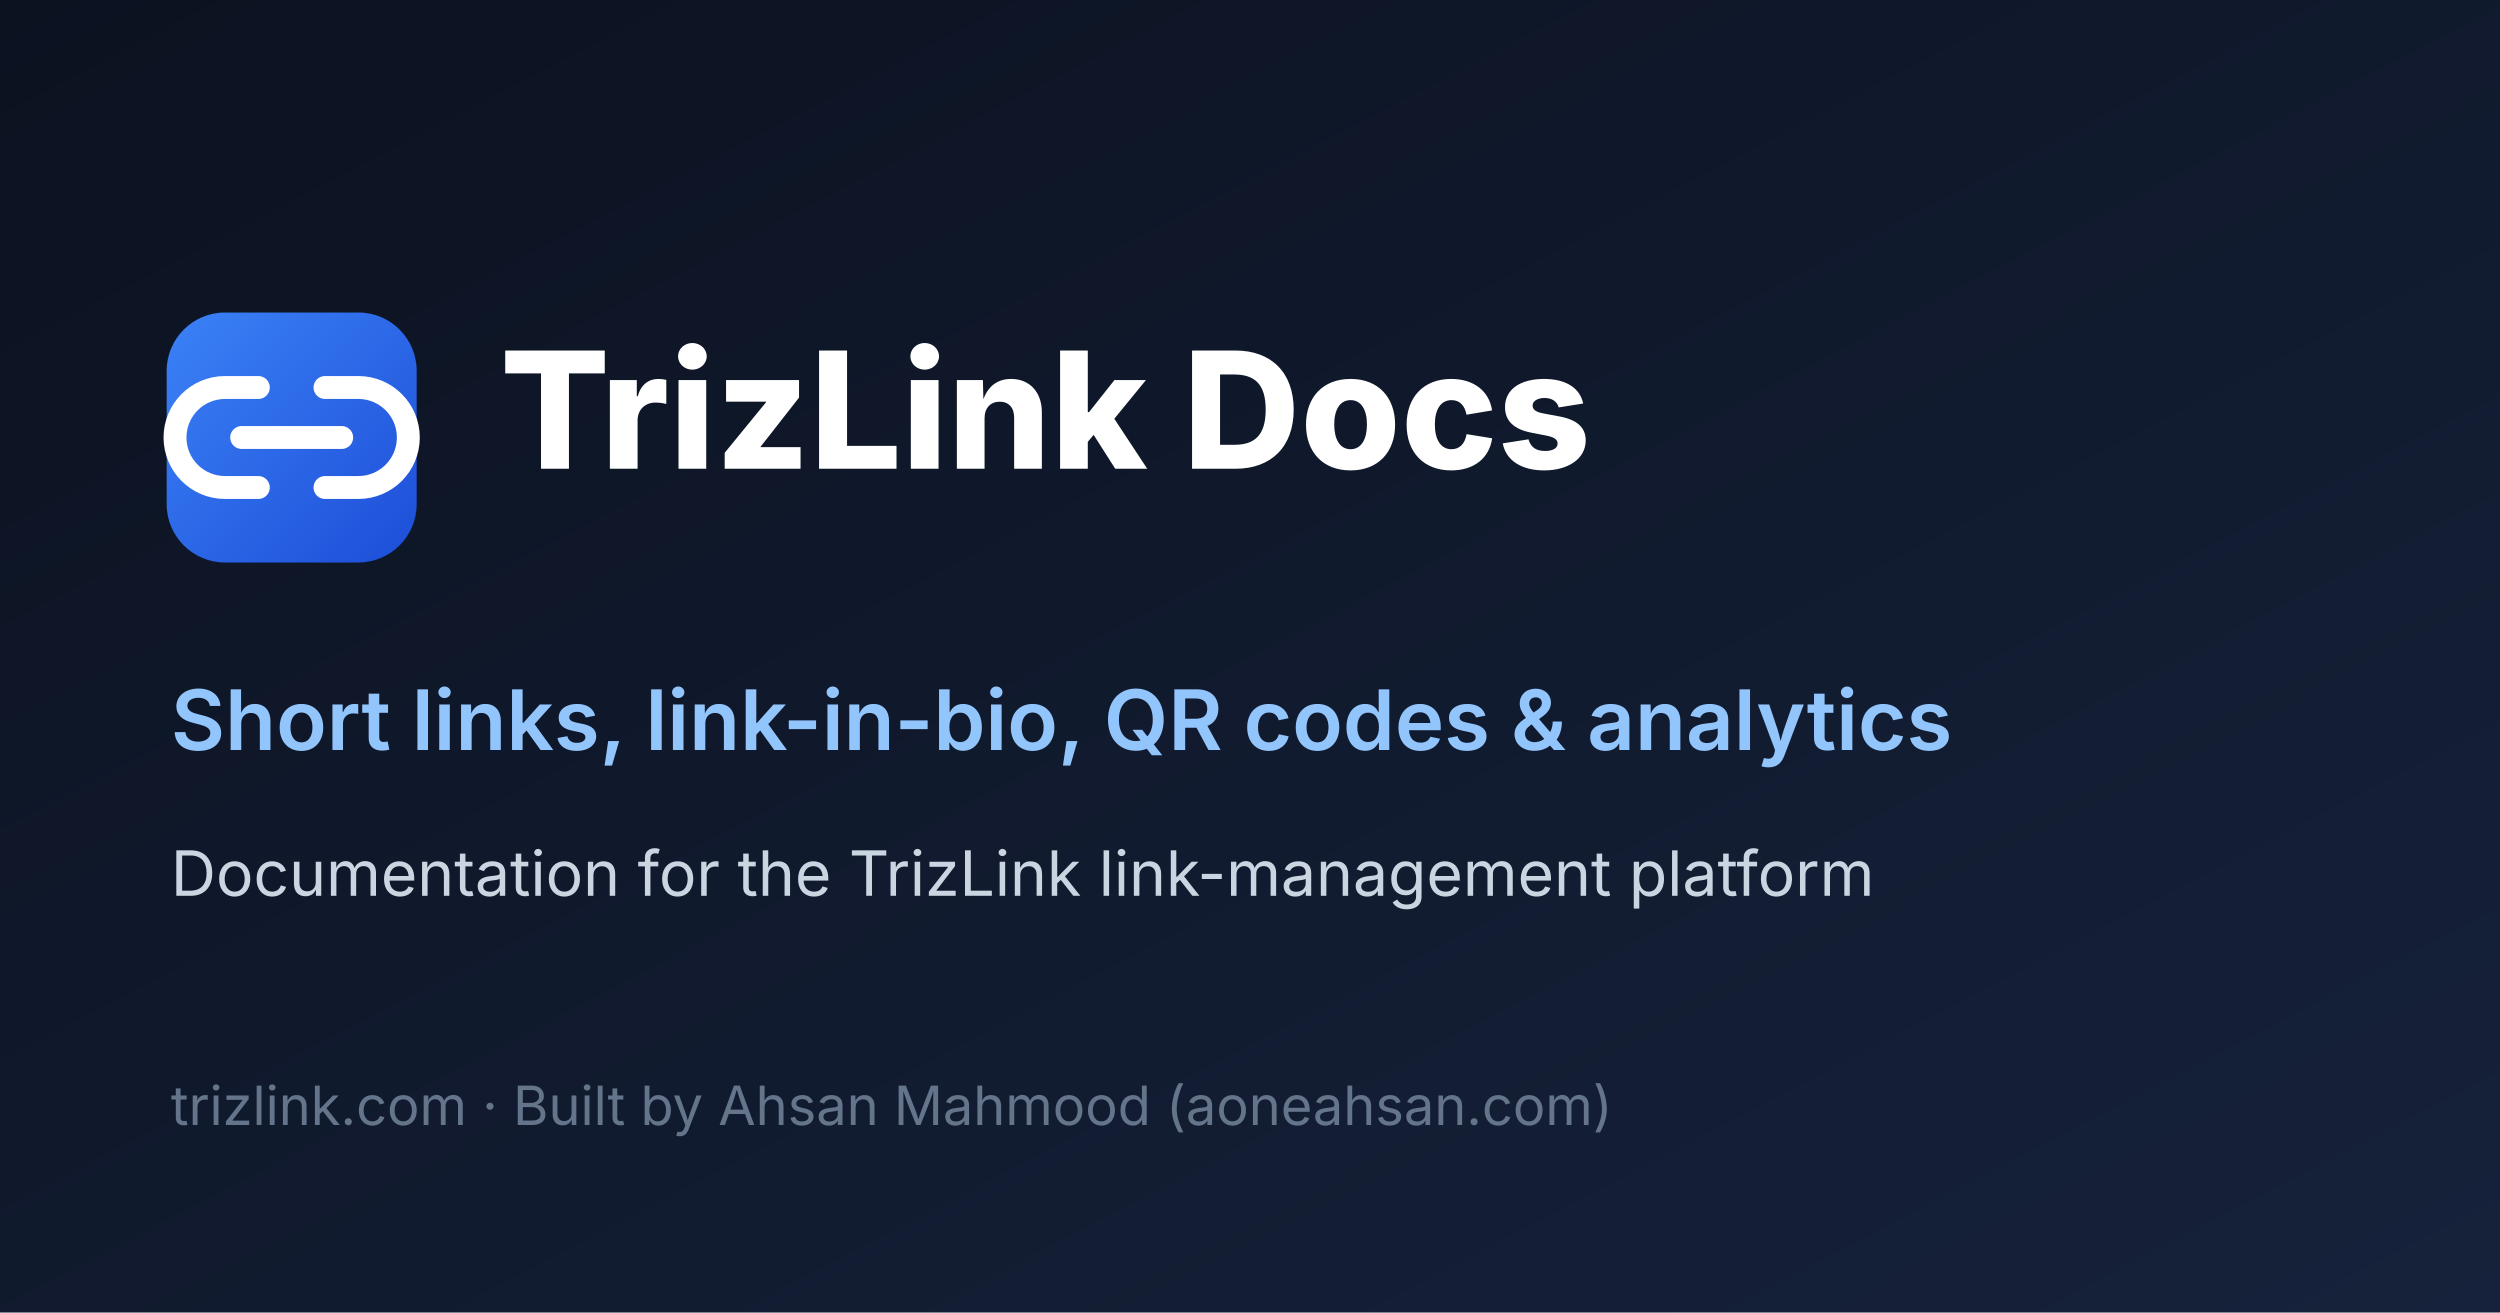
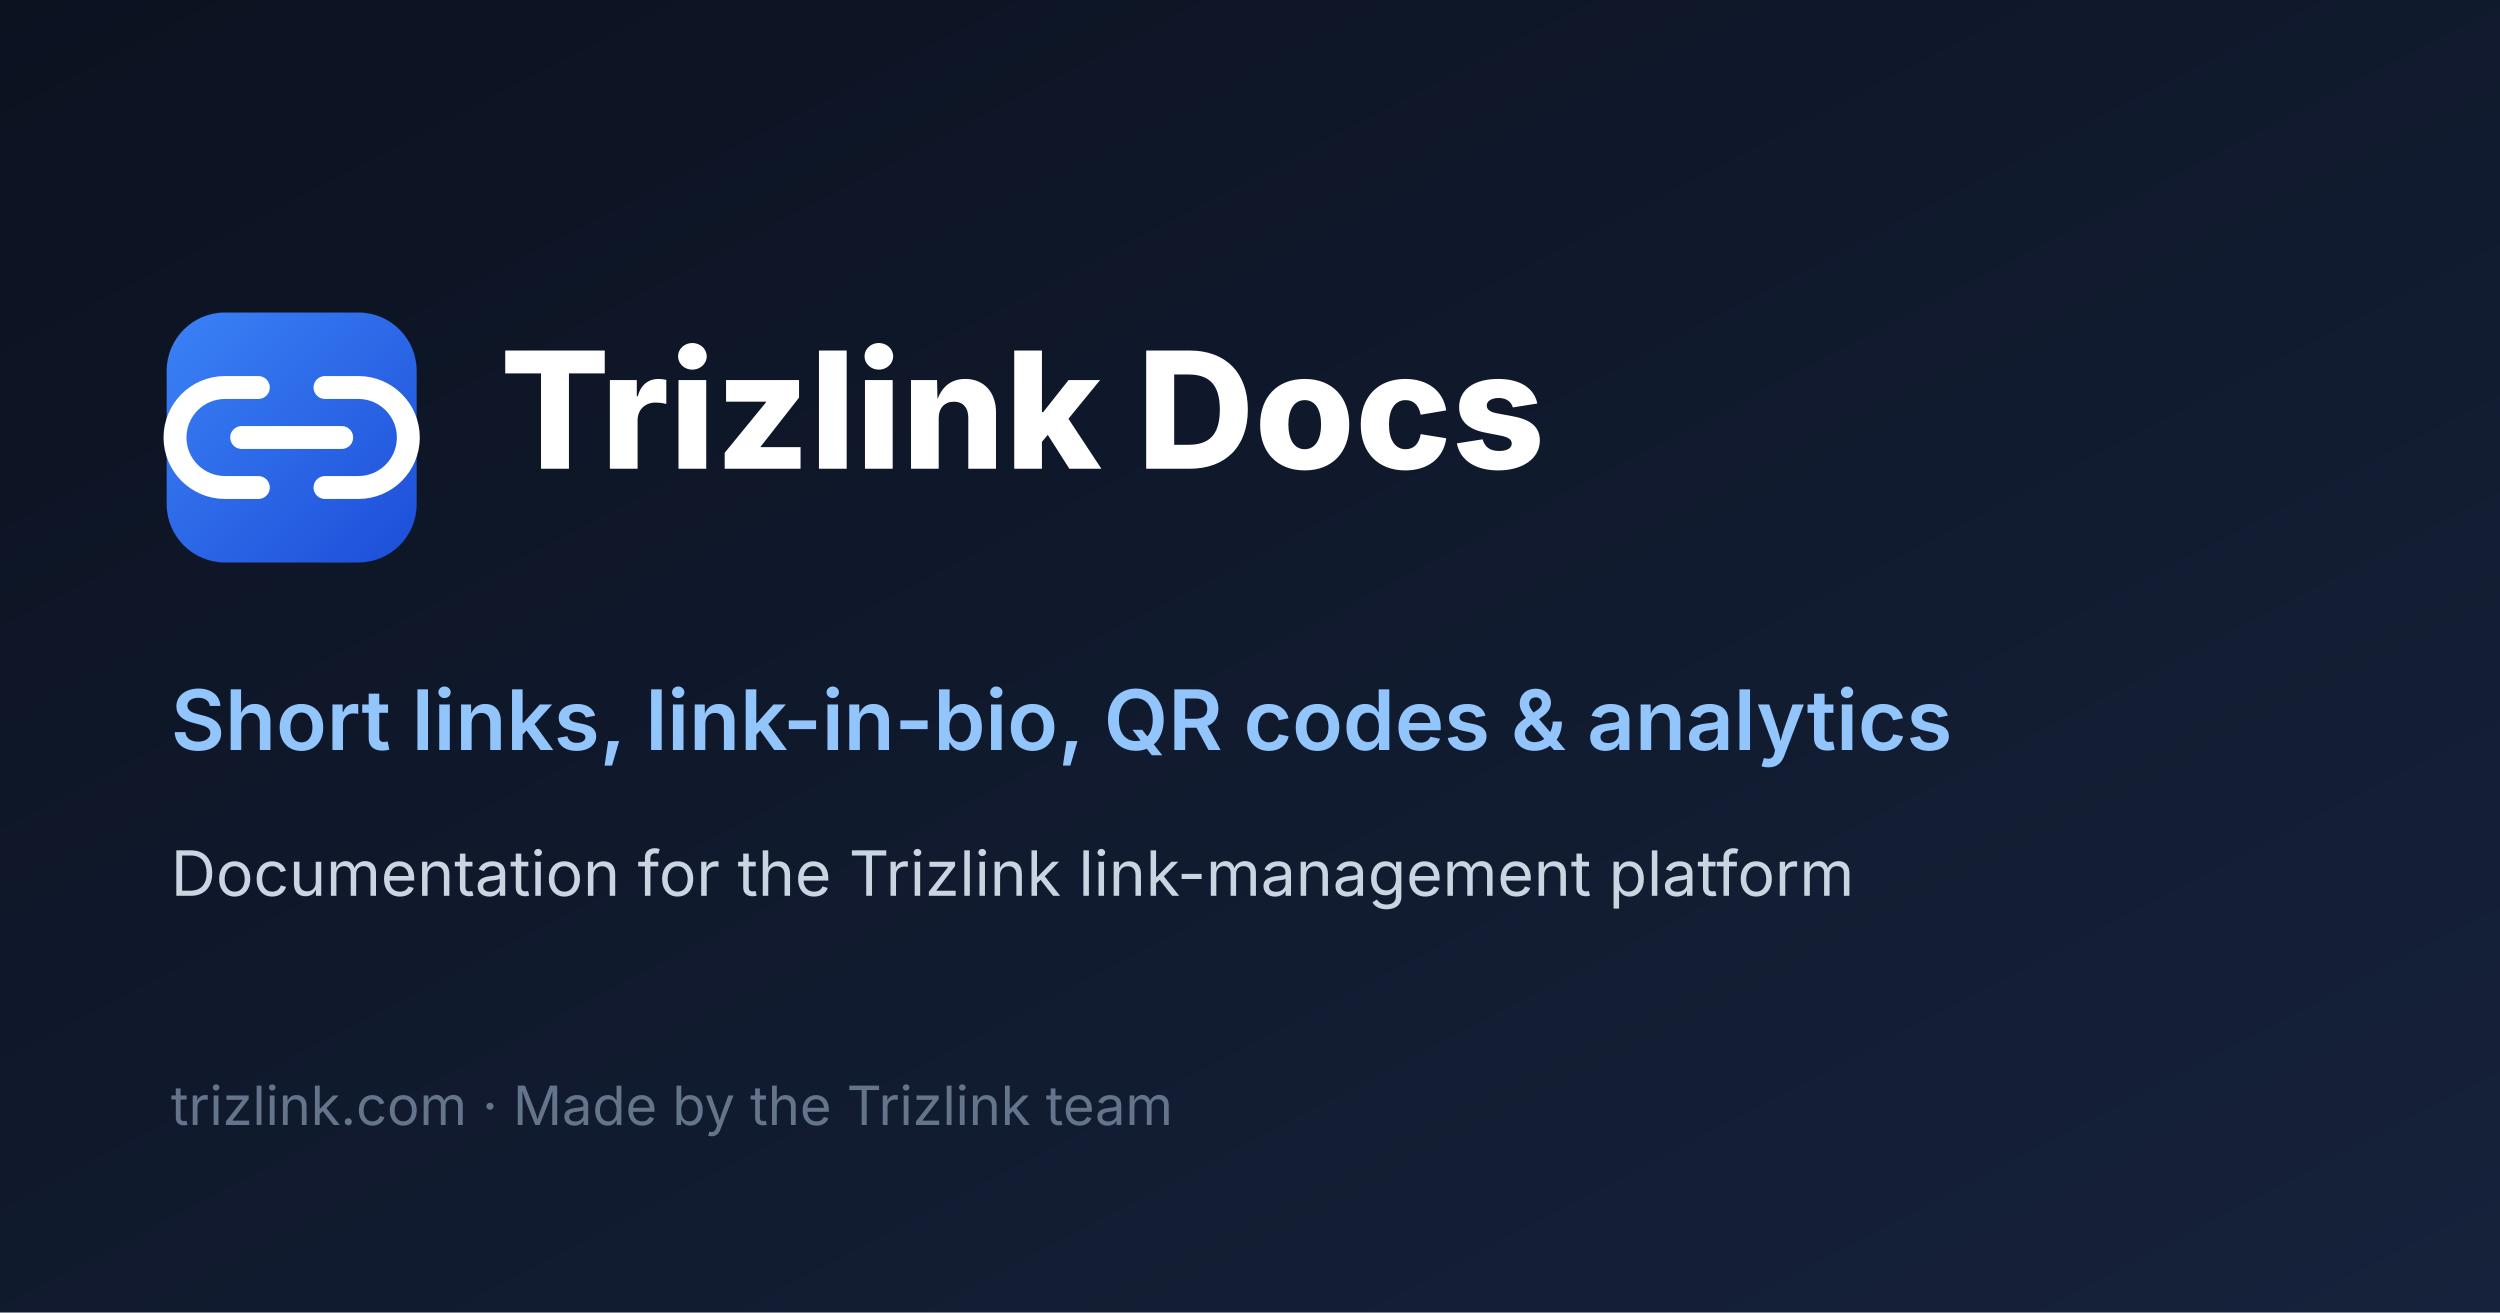
- <svg xmlns="http://www.w3.org/2000/svg" viewBox="0 0 1200 630" role="img" aria-label="TrizLink documentation social card">
+ <svg xmlns="http://www.w3.org/2000/svg" viewBox="0 0 1200 630" role="img" aria-label="Trizlink documentation social card">
  <defs>
    <linearGradient id="tz-bg" x1="0" y1="0" x2="1" y2="1">
      <stop offset="0" stop-color="#0b1220" />
      <stop offset="1" stop-color="#16223b" />
    </linearGradient>
    <linearGradient id="tz-mark" x1="0" y1="0" x2="1" y2="1">
      <stop offset="0" stop-color="#3b82f6" />
      <stop offset="1" stop-color="#1d4ed8" />
    </linearGradient>
  </defs>
  <rect width="1200" height="630" fill="url(#tz-bg)" />
  <rect x="80" y="150" width="120" height="120" rx="28" fill="url(#tz-mark)" />
  <g fill="none" stroke="#ffffff" stroke-width="11" stroke-linecap="round" stroke-linejoin="round" transform="translate(140,210)">
    <path d="M-16,-24 L-32,-24 A24,24 0 0,0 -32,24 L-16,24" />
    <path d="M16,-24 L32,-24 A24,24 0 0,1 32,24 L16,24" />
    <line x1="-24" y1="0" x2="24" y2="0" />
  </g>
-   <text x="240" y="225" font-family="Inter, system-ui, sans-serif" font-size="78" font-weight="800" fill="#ffffff">TrizLink Docs</text>
+   <text x="240" y="225" font-family="Inter, system-ui, sans-serif" font-size="78" font-weight="800" fill="#ffffff">Trizlink Docs</text>
  <text x="82" y="360" font-family="Inter, system-ui, sans-serif" font-size="40" font-weight="600" fill="#93c5fd">Short links, link-in-bio, QR codes &amp; analytics</text>
-   <text x="82" y="430" font-family="Inter, system-ui, sans-serif" font-size="30" fill="#cbd5e1">Documentation for the TrizLink link-management platform</text>
-   <text x="82" y="540" font-family="Inter, system-ui, sans-serif" font-size="26" fill="#64748b">trizlink.com · Built by Ahsan Mahmood (aoneahsan.com)</text>
+   <text x="82" y="430" font-family="Inter, system-ui, sans-serif" font-size="30" fill="#cbd5e1">Documentation for the Trizlink link-management platform</text>
+   <text x="82" y="540" font-family="Inter, system-ui, sans-serif" font-size="26" fill="#64748b">trizlink.com · Made by the Trizlink team</text>
</svg>
